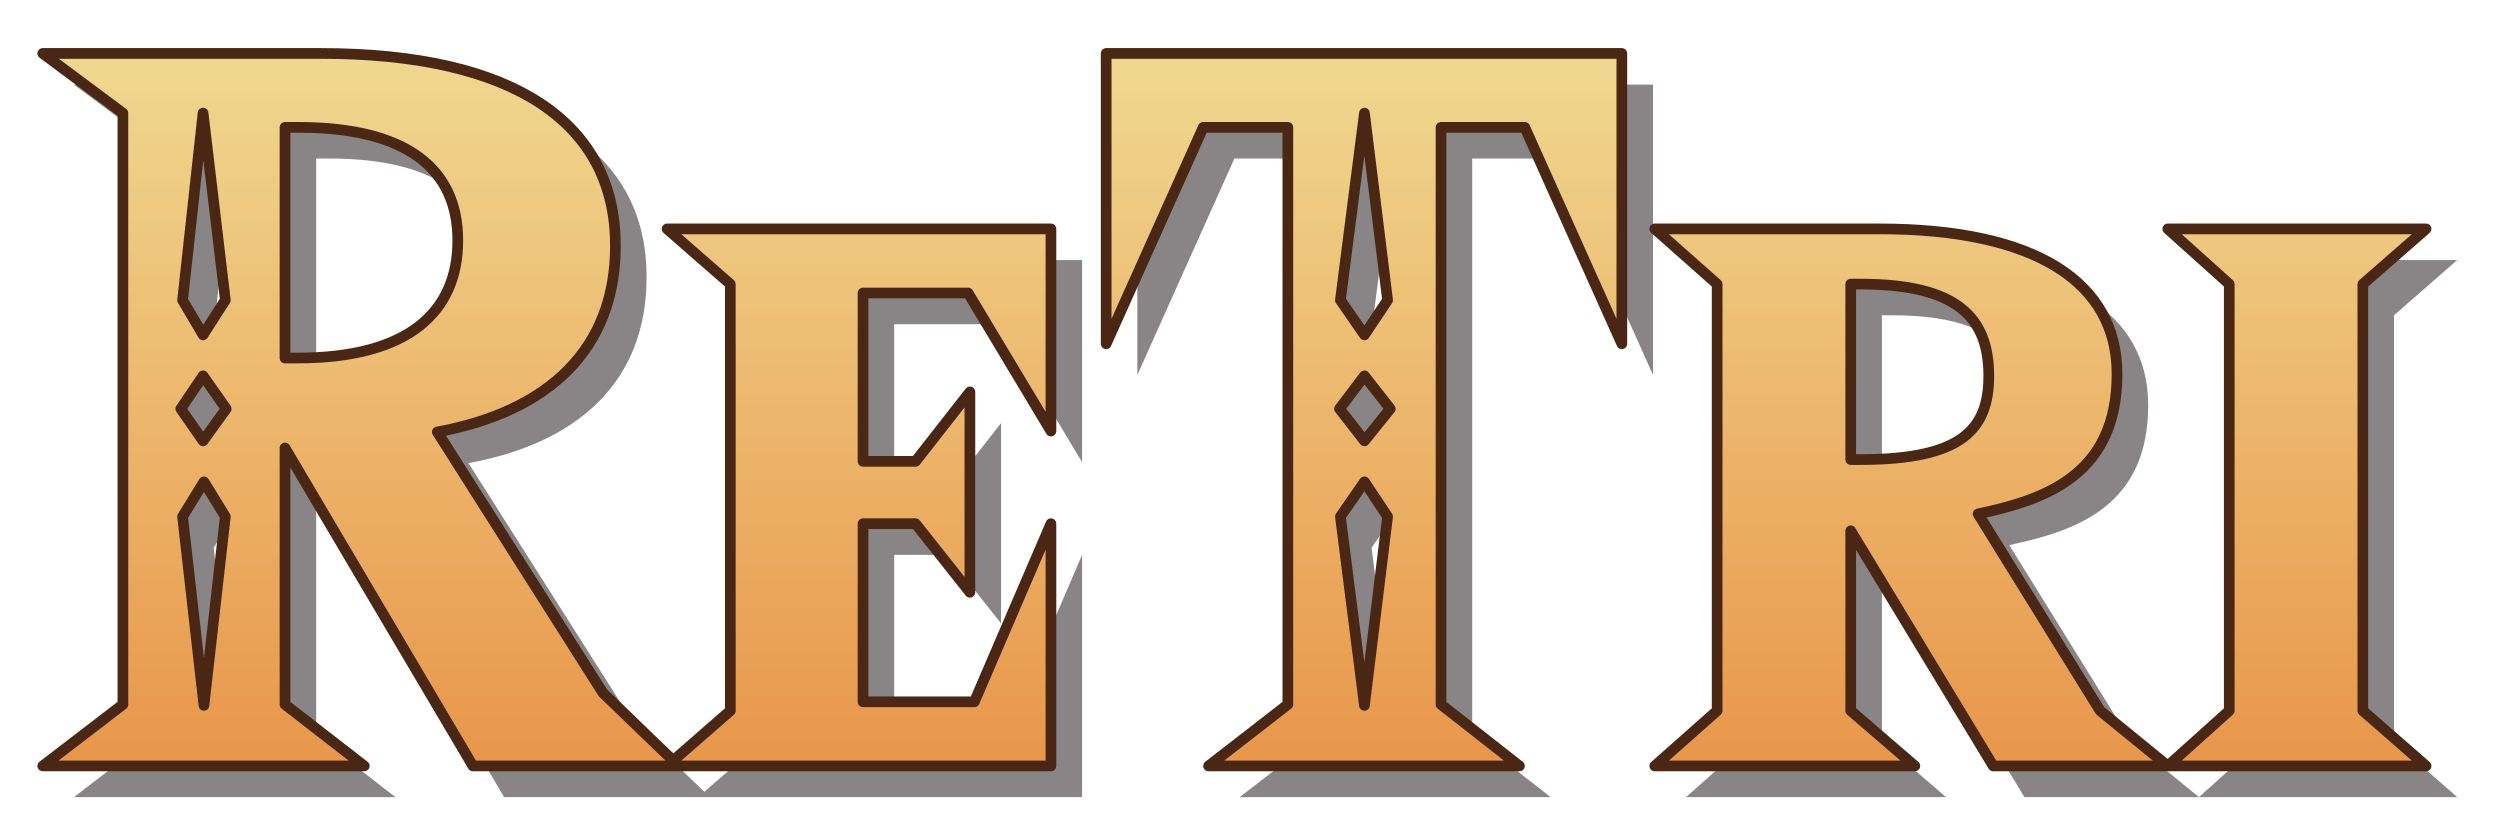
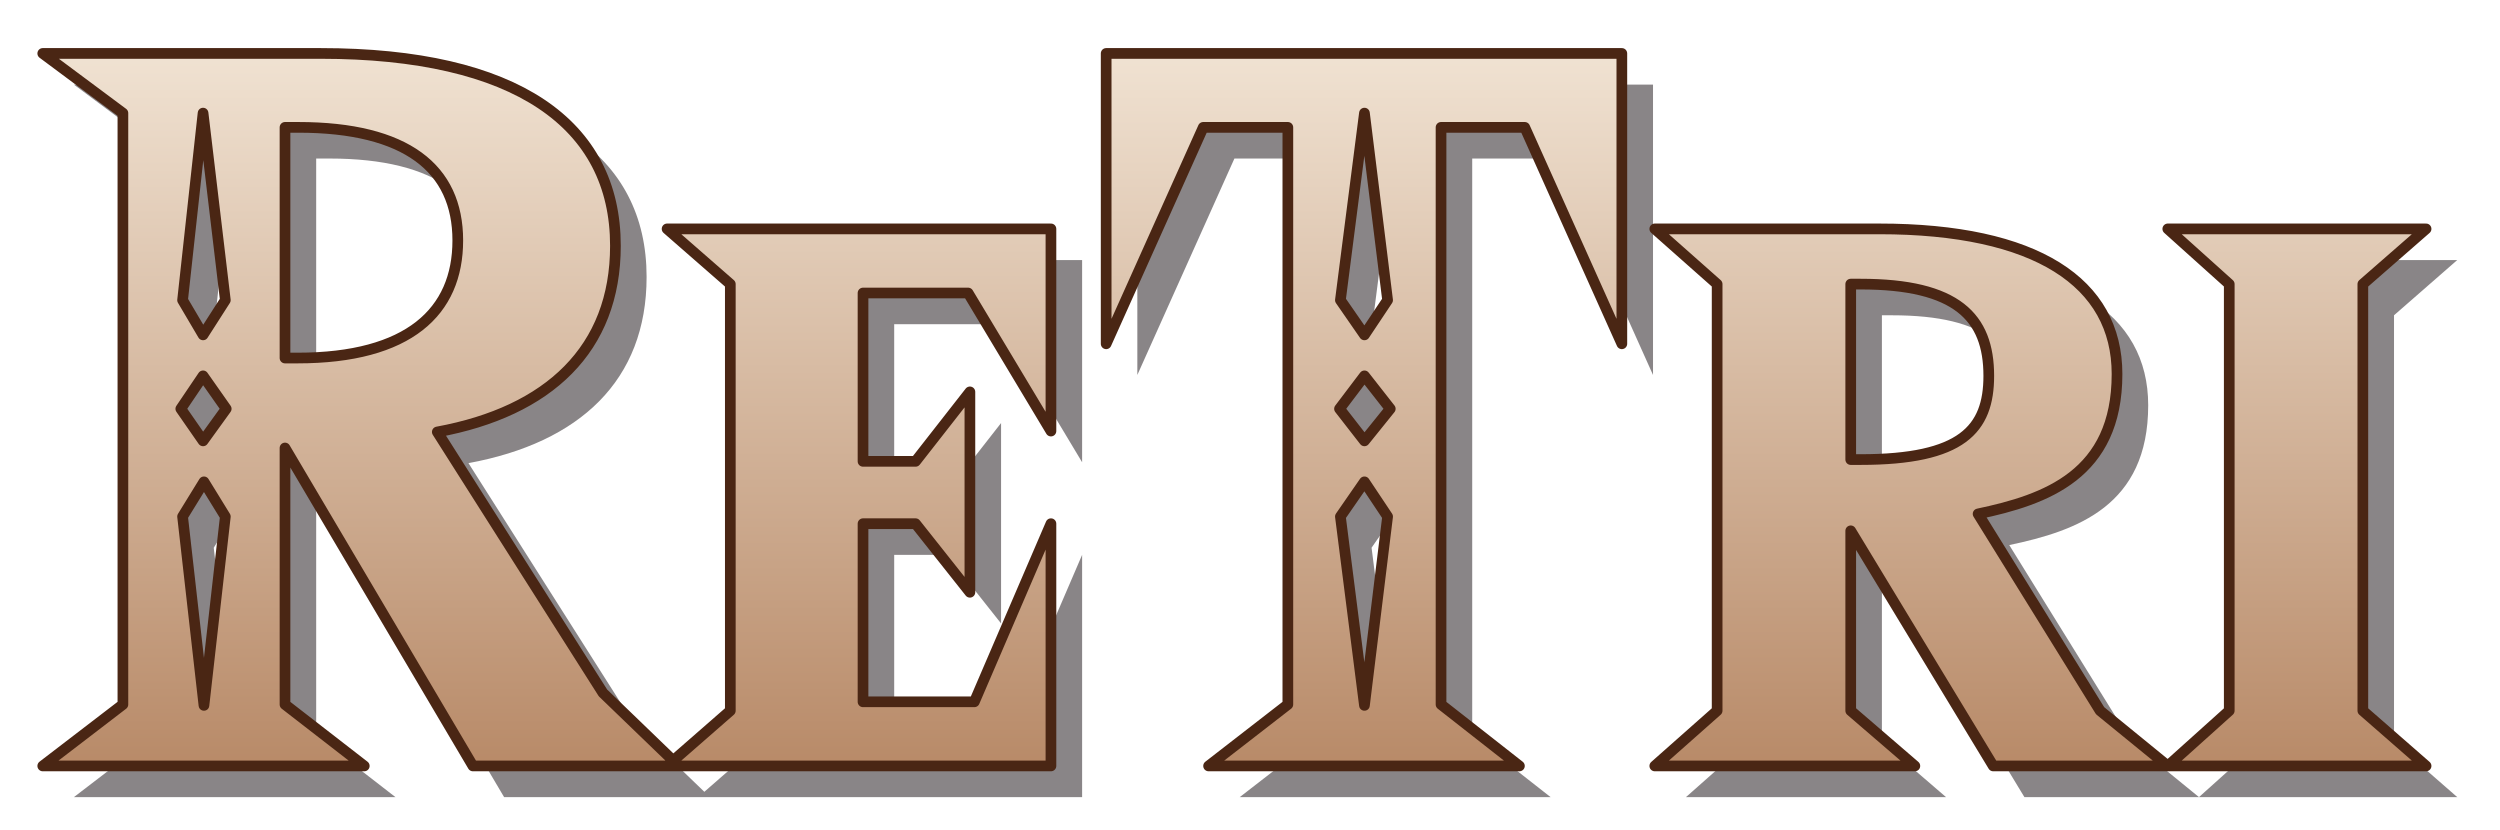
<svg xmlns="http://www.w3.org/2000/svg" viewBox="-36 -860 2807 931" role="img" aria-label="ReTri">
  <defs>
    <linearGradient id="g" x1="0" y1="-800" x2="0" y2="0" gradientUnits="userSpaceOnUse">
-       <stop offset="0" stop-color="#f0d890" />
-       <stop offset="1" stop-color="#e8964a" />
+       <stop offset="0" stop-color="#f0e2d2" />
+       <stop offset="1" stop-color="#b88a68" />
    </linearGradient>
  </defs>
  <path d="M495 0H726L641 -82L455 -375C580 -398 655 -468 655 -584C655 -721 543 -800 324 -800H12L102 -733V-69L12 0H373L284 -69V-357ZM217 -523 192 -484 169 -523 192 -733ZM478 -590C478 -510 423 -458 298 -458H284V-717H299C420 -717 478 -671 478 -590ZM192 -365 167 -401 192 -438 218 -401ZM193 -68 169 -280 193 -319 217 -280ZM1051 -531 1144 -376V-603H713L784 -541V-62L713 0H1144V-272L1058 -72H933V-272H992L1053 -195V-420L992 -342H933V-531ZM1785 -800H1206V-474L1315 -717H1410V-69L1321 0H1670L1582 -69V-717H1676L1785 -474ZM1496 -733 1522 -523 1496 -484 1469 -523ZM1496 -365 1468 -401 1496 -438 1525 -401ZM1496 -68 1469 -280 1496 -319 1522 -280ZM2202 0H2398L2322 -62L2185 -283C2261 -299 2341 -327 2341 -440C2341 -543 2250 -603 2074 -603H1822L1892 -541V-62L1822 0H2114L2042 -62V-264ZM2197 -438C2197 -378 2167 -344 2053 -344H2042V-541H2053C2161 -541 2197 -504 2197 -438ZM2617 -541 2688 -603H2398L2467 -541V-62L2398 0H2688L2617 -62Z" fill="#140c10" fill-opacity="0.5" transform="translate(35 35)" />
  <path d="M495 0H726L641 -82L455 -375C580 -398 655 -468 655 -584C655 -721 543 -800 324 -800H12L102 -733V-69L12 0H373L284 -69V-357ZM217 -523 192 -484 169 -523 192 -733ZM478 -590C478 -510 423 -458 298 -458H284V-717H299C420 -717 478 -671 478 -590ZM192 -365 167 -401 192 -438 218 -401ZM193 -68 169 -280 193 -319 217 -280ZM1051 -531 1144 -376V-603H713L784 -541V-62L713 0H1144V-272L1058 -72H933V-272H992L1053 -195V-420L992 -342H933V-531ZM1785 -800H1206V-474L1315 -717H1410V-69L1321 0H1670L1582 -69V-717H1676L1785 -474ZM1496 -733 1522 -523 1496 -484 1469 -523ZM1496 -365 1468 -401 1496 -438 1525 -401ZM1496 -68 1469 -280 1496 -319 1522 -280ZM2202 0H2398L2322 -62L2185 -283C2261 -299 2341 -327 2341 -440C2341 -543 2250 -603 2074 -603H1822L1892 -541V-62L1822 0H2114L2042 -62V-264ZM2197 -438C2197 -378 2167 -344 2053 -344H2042V-541H2053C2161 -541 2197 -504 2197 -438ZM2617 -541 2688 -603H2398L2467 -541V-62L2398 0H2688L2617 -62Z" fill="url(#g)" stroke="#4a2614" stroke-width="12" stroke-linejoin="round" />
</svg>
